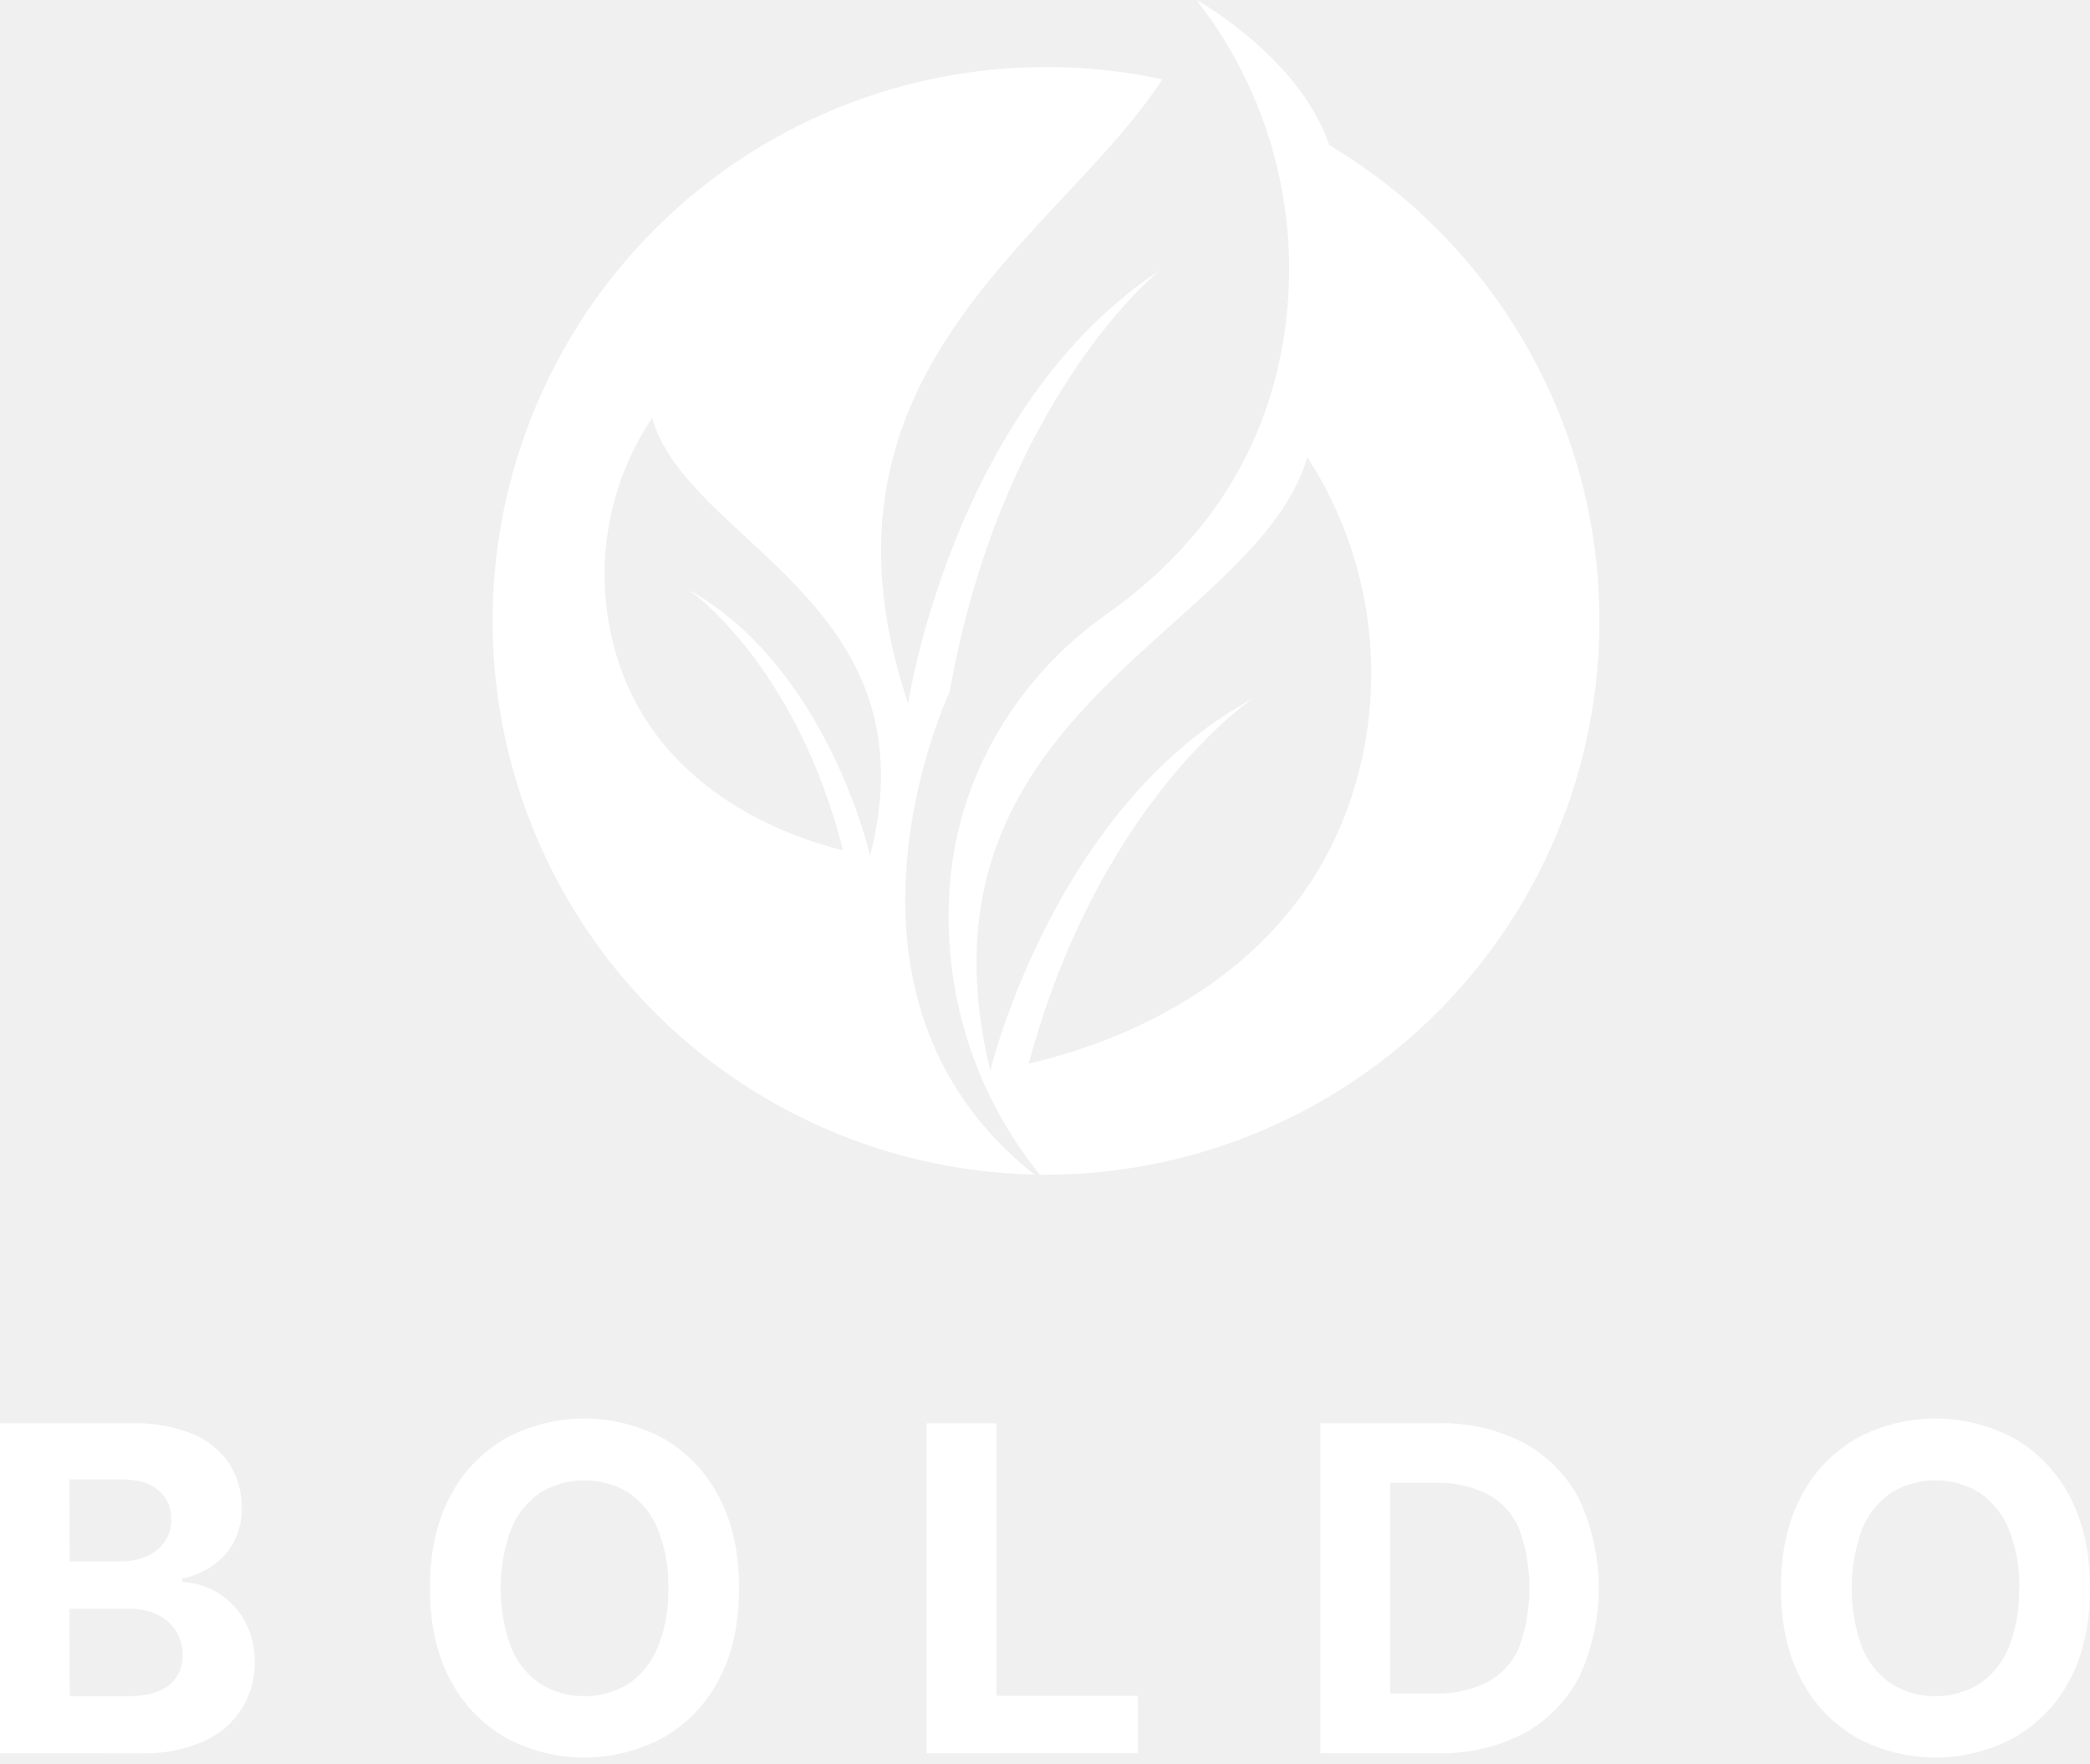
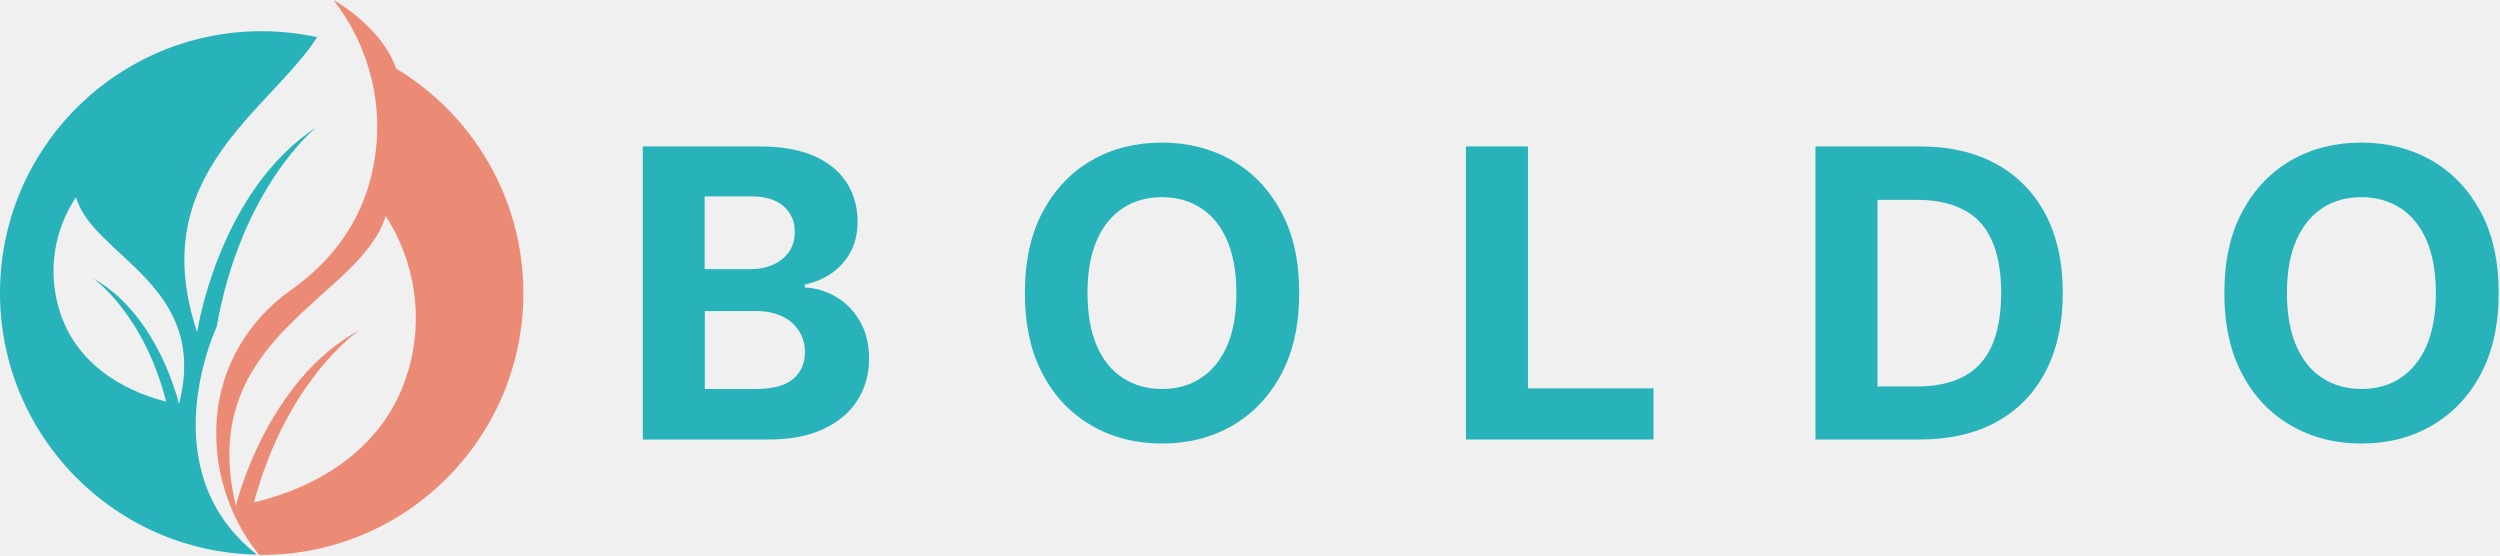
- <svg xmlns="http://www.w3.org/2000/svg" width="160" height="135" viewBox="0 0 160 135" fill="none">
-   <path fill-rule="evenodd" clip-rule="evenodd" d="M91.6 0C91.6 0 99.476 4.356 101.768 11.12L101.788 11.124C109.758 15.885 115.945 23.13 119.399 31.747C122.854 40.363 123.385 49.876 120.91 58.824C118.436 67.771 113.094 75.66 105.704 81.278C98.313 86.896 89.283 89.934 80 89.924H79.6C74.541 83.673 72.078 75.716 72.72 67.7C73.368 59.356 77.88 51.836 84.72 47.012C90.46 42.964 96.072 36.744 98 27.364C98.982 22.612 98.918 17.703 97.813 12.977C96.707 8.252 94.588 3.824 91.6 0ZM78.752 81.424C84.968 79.996 99.244 75.148 103.696 60.272C104.961 56.051 105.294 51.605 104.671 47.243C104.048 42.881 102.484 38.706 100.088 35.008C98.666 39.759 94.416 43.571 89.793 47.718C81.279 55.354 71.502 64.123 75.808 81.972C75.808 81.972 80.688 61.688 95.888 53.496C95.888 53.496 84.188 61.252 78.752 81.424ZM72.7 52.976C76.7 30.324 88.792 20.688 88.792 20.688C72.924 31.14 69.524 53.86 69.524 53.86C63.078 34.705 72.951 24.142 81.546 14.946C84.37 11.924 87.056 9.05 88.98 6.068C83.204 4.832 77.235 4.817 71.453 6.023C65.672 7.228 60.206 9.629 55.406 13.07C50.606 16.511 46.578 20.916 43.58 26.005C40.581 31.093 38.679 36.752 37.995 42.618C37.311 48.484 37.86 54.428 39.606 60.07C41.353 65.712 44.259 70.926 48.139 75.38C52.018 79.833 56.785 83.427 62.133 85.93C67.482 88.434 73.295 89.793 79.2 89.92C61.728 76.128 72.7 52.976 72.7 52.976ZM66.612 65.512C66.612 65.512 63.368 51.112 52.7 45.132C52.7 45.132 60.904 50.732 64.536 65.092C60.136 64.012 50.092 60.428 47.1 49.848C46.248 46.845 46.059 43.693 46.546 40.609C47.034 37.526 48.186 34.586 49.924 31.992C50.88 35.372 53.847 38.118 57.075 41.104C63.019 46.603 69.844 52.919 66.612 65.512ZM56.576 121.588C56.576 124.34 56.054 126.684 55.012 128.62C54.048 130.462 52.577 131.989 50.772 133.02C48.918 134.022 46.843 134.546 44.736 134.546C42.628 134.546 40.554 134.022 38.7 133.02C36.894 131.978 35.425 130.44 34.468 128.588C33.433 126.655 32.914 124.316 32.912 121.572C32.909 118.828 33.428 116.484 34.468 114.54C35.425 112.69 36.894 111.154 38.7 110.116C40.554 109.116 42.629 108.592 44.736 108.592C46.843 108.592 48.917 109.116 50.772 110.116C52.58 111.154 54.052 112.69 55.012 114.54C56.057 116.484 56.578 118.833 56.576 121.588ZM51.16 121.588C51.202 120.044 50.929 118.508 50.36 117.072C49.908 115.937 49.128 114.962 48.12 114.272C47.102 113.649 45.933 113.32 44.74 113.32C43.547 113.32 42.377 113.649 41.36 114.272C40.352 114.962 39.572 115.937 39.12 117.072C38.059 119.988 38.059 123.184 39.12 126.1C39.571 127.236 40.351 128.211 41.36 128.9C42.377 129.523 43.547 129.852 44.74 129.852C45.933 129.852 47.102 129.523 48.12 128.9C49.129 128.211 49.909 127.236 50.36 126.1C50.929 124.666 51.202 123.131 51.16 121.588ZM0 134.22V108.956H10.116C11.706 108.907 13.288 109.188 14.764 109.78C15.904 110.247 16.879 111.044 17.564 112.068C18.2 113.073 18.527 114.243 18.504 115.432C18.522 116.333 18.319 117.224 17.912 118.028C17.528 118.759 16.97 119.386 16.288 119.852C15.578 120.337 14.781 120.679 13.94 120.86V121.104C14.916 121.148 15.864 121.439 16.697 121.95C17.529 122.46 18.219 123.174 18.7 124.024C19.249 125 19.525 126.105 19.5 127.224C19.524 128.495 19.178 129.746 18.504 130.824C17.789 131.919 16.772 132.783 15.576 133.312C14.07 133.962 12.44 134.273 10.8 134.224L0 134.22ZM5.34 119.528H9.3C9.973 119.535 10.64 119.399 11.256 119.128C11.801 118.89 12.271 118.507 12.612 118.02C12.955 117.516 13.13 116.917 13.112 116.308C13.125 115.891 13.045 115.476 12.878 115.094C12.71 114.712 12.46 114.373 12.144 114.1C11.501 113.54 10.587 113.26 9.4 113.26H5.32L5.34 119.528ZM5.34 129.852H9.696C11.184 129.852 12.269 129.567 12.952 128.996C13.287 128.719 13.553 128.368 13.731 127.971C13.909 127.575 13.992 127.142 13.976 126.708C13.989 126.055 13.814 125.412 13.472 124.856C13.12 124.309 12.621 123.872 12.032 123.596C11.332 123.279 10.568 123.128 9.8 123.156H5.32L5.34 129.852ZM70.944 108.956V134.22L87.116 134.216V129.816H76.284V108.956H70.944ZM110.032 134.22H101.076V108.956H110.108C112.388 108.896 114.647 109.414 116.672 110.464C118.485 111.454 119.96 112.964 120.908 114.8C121.886 116.924 122.392 119.235 122.392 121.574C122.392 123.913 121.886 126.224 120.908 128.348C119.959 130.194 118.476 131.71 116.652 132.7C114.609 133.758 112.332 134.281 110.032 134.22ZM106.432 129.644H109.824C111.206 129.69 112.579 129.399 113.824 128.796C114.916 128.226 115.779 127.298 116.268 126.168C117.365 123.2 117.365 119.937 116.268 116.968C115.778 115.845 114.918 114.923 113.832 114.356C112.586 113.757 111.214 113.469 109.832 113.516H106.428L106.432 129.644ZM158.44 128.62C159.48 126.684 160 124.34 160 121.588C160 118.833 159.48 116.484 158.44 114.54C157.478 112.689 156.005 111.154 154.196 110.116C152.341 109.116 150.267 108.592 148.16 108.592C146.053 108.592 143.979 109.116 142.124 110.116C140.318 111.154 138.849 112.69 137.892 114.54C136.857 116.484 136.34 118.828 136.34 121.572C136.34 124.316 136.857 126.655 137.892 128.588C138.849 130.44 140.318 131.978 142.124 133.02C143.978 134.022 146.053 134.546 148.16 134.546C150.268 134.546 152.342 134.022 154.196 133.02C156.002 131.989 157.475 130.462 158.44 128.62ZM153.784 117.072C154.356 118.507 154.628 120.044 154.584 121.588H154.564C154.614 123.129 154.349 124.665 153.784 126.1C153.333 127.236 152.553 128.211 151.544 128.9C150.527 129.523 149.357 129.852 148.164 129.852C146.971 129.852 145.802 129.523 144.784 128.9C143.776 128.21 142.996 127.235 142.544 126.1C141.488 123.183 141.488 119.989 142.544 117.072C142.997 115.938 143.777 114.963 144.784 114.272C145.802 113.649 146.971 113.32 148.164 113.32C149.357 113.32 150.527 113.649 151.544 114.272C152.552 114.962 153.332 115.937 153.784 117.072Z" fill="white" />
+ <svg xmlns="http://www.w3.org/2000/svg" width="1306" height="290" viewBox="0 0 1306 290" fill="none">
+   <path d="M335.8 229.6V76.5H397.1C408.4 76.5 417.8 78.2 425.3 81.5C432.8 84.8 438.5 89.5 442.3 95.4C446.1 101.3 448 108.1 448 115.8C448 121.8 446.8 127 444.4 131.5C442 136 438.7 139.7 434.6 142.6C430.4 145.5 425.7 147.5 420.4 148.7V150.2C426.2 150.4 431.7 152.1 436.8 155.1C441.9 158.1 446.1 162.4 449.2 167.8C452.4 173.3 454 179.7 454 187.3C454 195.4 452 202.7 448 209C444 215.4 438.1 220.4 430.2 224.1C422.4 227.8 412.7 229.6 401.3 229.6H335.8ZM368.2 140.6H392.2C396.6 140.6 400.6 139.8 404 138.2C407.5 136.6 410.2 134.4 412.2 131.5C414.2 128.6 415.2 125.1 415.2 121.1C415.2 115.6 413.2 111.1 409.3 107.7C405.4 104.3 399.8 102.6 392.7 102.6H368.1V140.6H368.2ZM368.2 203.2H394.6C403.6 203.2 410.2 201.5 414.3 198C418.4 194.5 420.5 189.9 420.5 184.1C420.5 179.9 419.5 176.1 417.4 172.9C415.4 169.7 412.5 167.1 408.7 165.3C404.9 163.5 400.5 162.5 395.3 162.5H368.2V203.2Z" fill="#28B3BB" />
+   <path d="M678.699 153.1C678.699 169.8 675.499 184 669.199 195.7C662.899 207.4 654.299 216.3 643.499 222.5C632.699 228.7 620.499 231.7 606.999 231.7C593.399 231.7 581.199 228.6 570.399 222.4C559.599 216.2 550.999 207.3 544.799 195.6C538.499 183.9 535.399 169.7 535.399 153.1C535.399 136.4 538.499 122.2 544.799 110.5C551.099 98.8 559.599 89.9 570.399 83.7C581.199 77.5 593.399 74.5 606.999 74.5C620.499 74.5 632.699 77.6 643.499 83.7C654.299 89.9 662.899 98.8 669.199 110.5C675.599 122.2 678.699 136.4 678.699 153.1ZM645.899 153.1C645.899 142.3 644.299 133.2 641.099 125.7C637.899 118.3 633.399 112.6 627.499 108.8C621.699 105 614.799 103 606.999 103C599.199 103 592.299 104.9 586.499 108.8C580.699 112.6 576.099 118.3 572.899 125.7C569.699 133.1 568.099 142.2 568.099 153.1C568.099 163.9 569.699 173 572.899 180.5C576.099 187.9 580.599 193.6 586.499 197.4C592.299 201.2 599.199 203.2 606.999 203.2C614.799 203.2 621.699 201.3 627.499 197.4C633.299 193.6 637.899 187.9 641.099 180.5C644.299 173 645.899 163.9 645.899 153.1Z" fill="#28B3BB" />
+   <path d="M765.8 229.6V76.5H798.2V202.9H863.8V229.6H765.8Z" fill="#28B3BB" />
+   <path d="M1002.7 229.6H948.399V76.5H1003.1C1018.5 76.5 1031.8 79.6 1042.9 85.7C1054 91.8 1062.6 100.6 1068.6 112C1074.6 123.4 1077.6 137.1 1077.6 153C1077.6 168.9 1074.6 182.7 1068.6 194.1C1062.6 205.6 1054 214.4 1042.8 220.5C1031.6 226.6 1018.2 229.6 1002.7 229.6ZM980.799 201.9H1001.4C1011 201.9 1019 200.2 1025.6 196.8C1032.2 193.4 1037.1 188.1 1040.4 180.9C1043.7 173.7 1045.4 164.4 1045.4 153C1045.4 141.7 1043.7 132.4 1040.4 125.3C1037.1 118.1 1032.2 112.8 1025.6 109.5C1019.1 106.1 1011 104.4 1001.5 104.4H980.799V201.9Z" fill="#28B3BB" />
+   <path d="M1305.3 153.1C1305.3 169.8 1302.1 184 1295.8 195.7C1289.5 207.4 1280.9 216.3 1270.1 222.5C1259.3 228.7 1247.1 231.7 1233.6 231.7C1220 231.7 1207.8 228.6 1197 222.4C1186.2 216.2 1177.6 207.3 1171.4 195.6C1165.1 183.9 1162 169.7 1162 153.1C1162 136.4 1165.1 122.2 1171.4 110.5C1177.7 98.8 1186.2 89.9 1197 83.7C1207.8 77.5 1220 74.5 1233.6 74.5C1247.1 74.5 1259.3 77.6 1270.1 83.7C1280.9 89.9 1289.5 98.8 1295.8 110.5C1302.2 122.2 1305.3 136.4 1305.3 153.1ZM1272.5 153.1C1272.5 142.3 1270.9 133.2 1267.7 125.7C1264.5 118.3 1260 112.6 1254.1 108.8C1248.3 105 1241.4 103 1233.6 103C1225.8 103 1218.9 104.9 1213.1 108.8C1207.3 112.6 1202.7 118.3 1199.5 125.7C1196.3 133.1 1194.7 142.2 1194.7 153.1C1194.7 163.9 1196.3 173 1199.5 180.5C1202.7 187.9 1207.2 193.6 1213.1 197.4C1218.9 201.2 1225.8 203.2 1233.6 203.2C1241.4 203.2 1248.3 201.3 1254.1 197.4C1259.9 193.6 1264.5 187.9 1267.7 180.5C1270.9 173 1272.5 163.9 1272.5 153.1Z" fill="#28B3BB" />
+   <path d="M113.2 170.7C126.1 97.7 165.1 66.6 165.1 66.6C113.9 100.3 103 173.5 103 173.5C75.4 91.5 140.6 58.3 165.7 19.4C156.3 17.4 146.6 16.3 136.7 16.3C61.2 16.3 0 77.5 0 153C0 227.7 59.9 288.4 134.2 289.7C77.8 245.4 113.2 170.7 113.2 170.7ZM93.5 211.1C93.5 211.1 83 164.6 48.6 145.4C48.6 145.4 75 163.5 86.8 209.8C72.7 206.3 40.2 194.8 30.6 160.6C24.8 140.2 28.8 119.4 39.7 103C48.5 134 109.7 148.5 93.5 211.1Z" fill="#28B3BB" />
+   <path d="M206.9 35.8C199.5 13.9 174.2 0 174.2 0C193 24.1 201.5 56 194.8 88.2C188.6 118.4 170.5 138.5 152 151.5C129.9 167.1 115.4 191.3 113.3 218.2C110.3 255.9 128.6 281.7 135.4 289.9C135.8 289.9 136.2 289.9 136.7 289.9C212.2 289.9 273.4 228.7 273.4 153.2C273.4 103.3 246.7 59.7 206.9 35.8ZM213.1 194.2C198.8 242.2 152.7 257.8 132.7 262.4C150.2 197.4 187.9 172.4 187.9 172.4C138.9 198.8 123.2 264.2 123.2 264.2C101.8 175.4 188.4 156.3 201.5 112.8C216.5 136.1 221.7 165.6 213.1 194.2Z" fill="#EB8B76" />
</svg>
